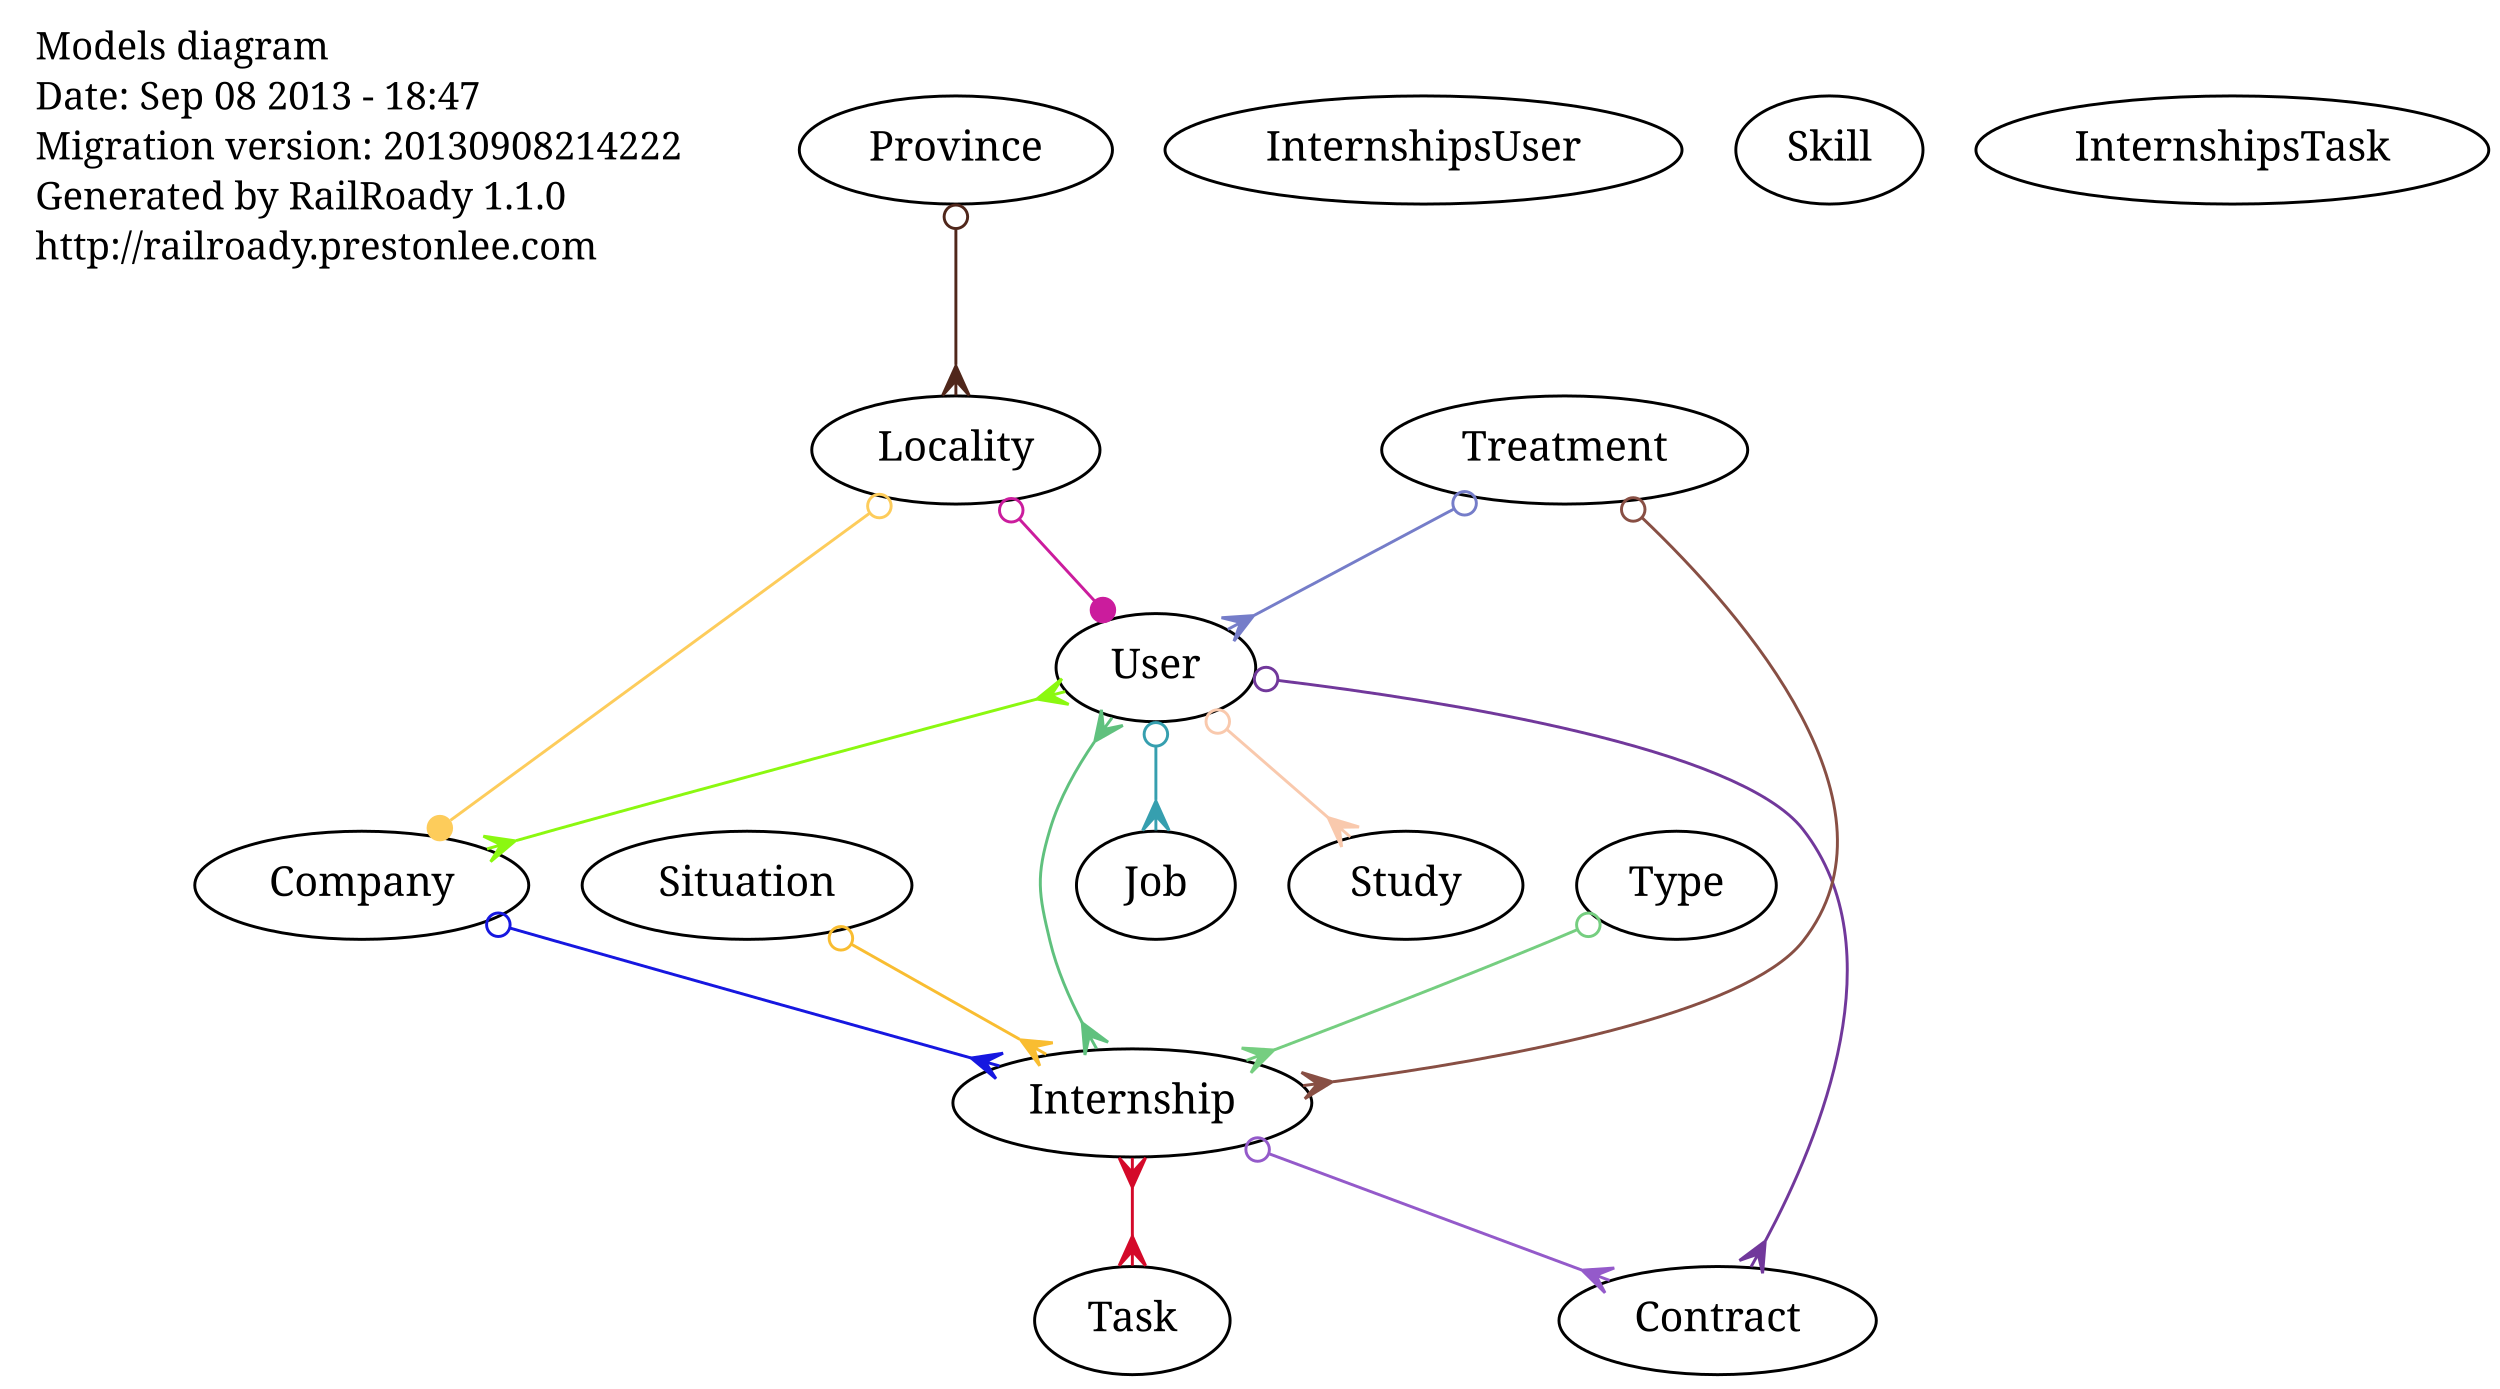
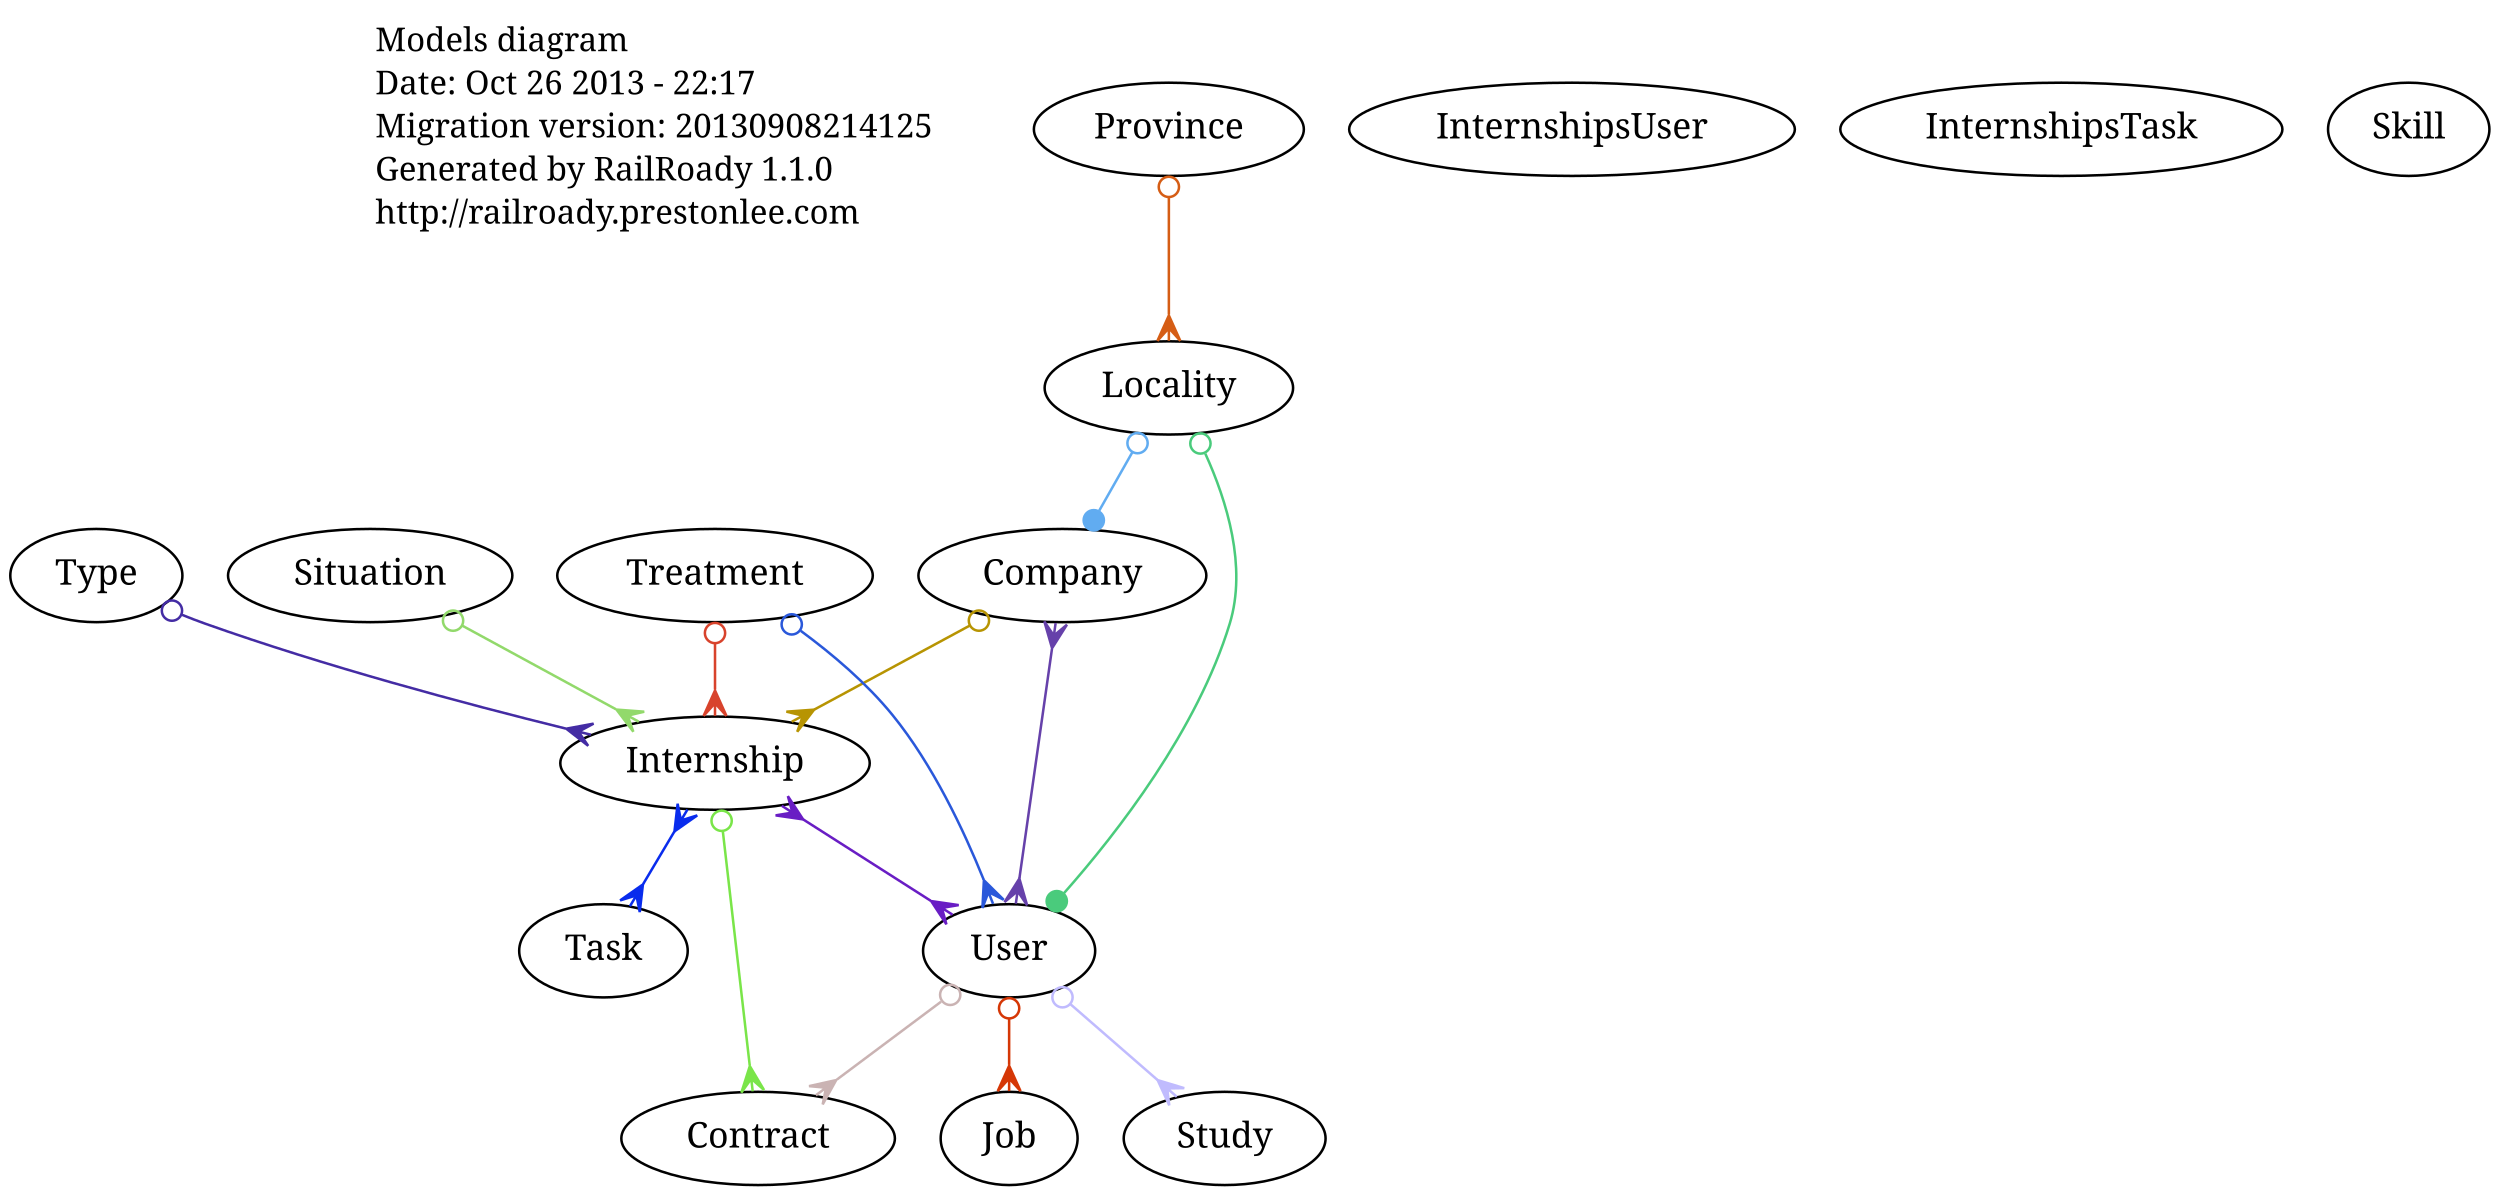
- <svg xmlns="http://www.w3.org/2000/svg" width="850pt" height="472pt" viewBox="0.00 0.00 850.00 472.00">
+ <svg xmlns="http://www.w3.org/2000/svg" width="986pt" height="472pt" viewBox="0.00 0.00 986.00 472.00">
  <g id="graph1" class="graph" transform="scale(1 1) rotate(0) translate(4 468)">
-     <polygon fill="white" stroke="white" points="-4,5 -4,-468 847,-468 847,5 -4,5" />
+     <polygon fill="white" stroke="white" points="-4,5 -4,-468 983,-468 983,5 -4,5" />
    <g id="node1" class="node">
-       <text text-anchor="start" x="8" y="-447.8" font-family="Times Roman,serif" font-size="13.00">Models diagram</text>
-       <text text-anchor="start" x="8" y="-430.8" font-family="Times Roman,serif" font-size="13.00">Date: Sep 08 2013 - 18:47</text>
-       <text text-anchor="start" x="8" y="-413.8" font-family="Times Roman,serif" font-size="13.00">Migration version: 20130908214222</text>
-       <text text-anchor="start" x="8" y="-396.8" font-family="Times Roman,serif" font-size="13.00">Generated by RailRoady 1.1.0</text>
-       <text text-anchor="start" x="8" y="-379.8" font-family="Times Roman,serif" font-size="13.00">http://railroady.prestonlee.com</text>
+       <text text-anchor="start" x="144" y="-447.8" font-family="Times Roman,serif" font-size="13.00">Models diagram</text>
+       <text text-anchor="start" x="144" y="-430.8" font-family="Times Roman,serif" font-size="13.00">Date: Oct 26 2013 - 22:17</text>
+       <text text-anchor="start" x="144" y="-413.8" font-family="Times Roman,serif" font-size="13.00">Migration version: 20130908214125</text>
+       <text text-anchor="start" x="144" y="-396.8" font-family="Times Roman,serif" font-size="13.00">Generated by RailRoady 1.1.0</text>
+       <text text-anchor="start" x="144" y="-379.8" font-family="Times Roman,serif" font-size="13.00">http://railroady.prestonlee.com</text>
    </g>
    <g id="node2" class="node">
-       <ellipse fill="none" stroke="black" cx="389" cy="-241" rx="33.941" ry="18.385" />
-       <text text-anchor="middle" x="389" y="-237.4" font-family="Times Roman,serif" font-size="14.00">User</text>
+       <ellipse fill="none" stroke="black" cx="142" cy="-241" rx="56.068" ry="18.385" />
+       <text text-anchor="middle" x="142" y="-237.4" font-family="Times Roman,serif" font-size="14.00">Situation</text>
+     </g>
+     <g id="node4" class="node">
+       <ellipse fill="none" stroke="black" cx="278" cy="-167" rx="61.018" ry="18.385" />
+       <text text-anchor="middle" x="278" y="-163.4" font-family="Times Roman,serif" font-size="14.00">Internship</text>
+     </g>
+     <g id="edge2" class="edge">
+       <path fill="none" stroke="#92d96b" d="M178.321,-221.237C197.015,-211.066 219.822,-198.656 238.9,-188.275" />
+       <ellipse fill="none" stroke="#92d96b" cx="174.689" cy="-223.213" rx="4" ry="4" />
+       <polygon fill="#92d96b" stroke="#92d96b" points="239.148,-188.14 250.083,-187.313 243.54,-185.75 247.932,-183.361 247.932,-183.361 247.932,-183.361 243.54,-185.75 245.781,-179.408 239.148,-188.14 239.148,-188.14" />
    </g>
    <g id="node3" class="node">
-       <ellipse fill="none" stroke="black" cx="119" cy="-167" rx="56.778" ry="18.385" />
-       <text text-anchor="middle" x="119" y="-163.4" font-family="Times Roman,serif" font-size="14.00">Company</text>
-     </g>
-     <g id="edge2" class="edge">
-       <path fill="none" stroke="#8bf810" d="M348.523,-230.304C307.322,-219.365 241.636,-201.786 185,-186 180.617,-184.778 176.075,-183.499 171.518,-182.206" />
-       <polygon fill="#8bf810" stroke="#8bf810" points="348.531,-230.306 357.043,-237.219 353.364,-231.587 358.197,-232.869 358.197,-232.869 358.197,-232.869 353.364,-231.587 359.35,-228.52 348.531,-230.306 348.531,-230.306" />
-       <polygon fill="#8bf810" stroke="#8bf810" points="171.191,-182.113 162.808,-175.043 166.383,-180.742 161.574,-179.371 161.574,-179.371 161.574,-179.371 166.383,-180.742 160.34,-183.698 171.191,-182.113 171.191,-182.113" />
-     </g>
-     <g id="node4" class="node">
-       <ellipse fill="none" stroke="black" cx="580" cy="-19" rx="53.948" ry="18.385" />
-       <text text-anchor="middle" x="580" y="-15.4" font-family="Times Roman,serif" font-size="14.00">Contract</text>
+       <ellipse fill="none" stroke="black" cx="295" cy="-19" rx="53.948" ry="18.385" />
+       <text text-anchor="middle" x="295" y="-15.4" font-family="Times Roman,serif" font-size="14.00">Contract</text>
    </g>
    <g id="edge4" class="edge">
-       <path fill="none" stroke="#71389b" d="M430.671,-236.626C488.188,-229.63 587.293,-213.802 609,-186 640.752,-145.333 615.408,-82.035 596.282,-46.182" />
-       <ellipse fill="none" stroke="#71389b" cx="426.472" cy="-237.123" rx="4" ry="4" />
-       <polygon fill="#71389b" stroke="#71389b" points="596.189,-46.014 595.287,-35.085 593.769,-41.639 591.349,-37.263 591.349,-37.263 591.349,-37.263 593.769,-41.639 587.411,-39.441 596.189,-46.014 596.189,-46.014" />
+       <path fill="none" stroke="#7ae549" d="M281.101,-140.006C284.097,-113.917 288.622,-74.527 291.688,-47.834" />
+       <ellipse fill="none" stroke="#7ae549" cx="280.61" cy="-144.282" rx="4" ry="4" />
+       <polygon fill="#7ae549" stroke="#7ae549" points="291.723,-47.527 297.335,-38.106 292.294,-42.559 292.864,-37.592 292.864,-37.592 292.864,-37.592 292.294,-42.559 288.394,-37.079 291.723,-47.527 291.723,-47.527" />
+     </g>
+     <g id="node11" class="node">
+       <ellipse fill="none" stroke="black" cx="234" cy="-93" rx="33.234" ry="18.385" />
+       <text text-anchor="middle" x="234" y="-89.4" font-family="Times Roman,serif" font-size="14.00">Task</text>
+     </g>
+     <g id="edge6" class="edge">
+       <path fill="none" stroke="#092ced" d="M261.98,-140.058C257.963,-133.301 253.657,-126.06 249.657,-119.333" />
+       <polygon fill="#092ced" stroke="#092ced" points="262.013,-140.112 263.256,-151.008 264.568,-144.41 267.124,-148.708 267.124,-148.708 267.124,-148.708 264.568,-144.41 270.992,-146.408 262.013,-140.112 262.013,-140.112" />
+       <polygon fill="#092ced" stroke="#092ced" points="249.559,-119.168 248.316,-108.272 247.004,-114.87 244.448,-110.572 244.448,-110.572 244.448,-110.572 247.004,-114.87 240.58,-112.872 249.559,-119.168 249.559,-119.168" />
+     </g>
+     <g id="node12" class="node">
+       <ellipse fill="none" stroke="black" cx="394" cy="-93" rx="33.941" ry="18.385" />
+       <text text-anchor="middle" x="394" y="-89.4" font-family="Times Roman,serif" font-size="14.00">User</text>
+     </g>
+     <g id="edge8" class="edge">
+       <path fill="none" stroke="#691dc4" d="M312.777,-144.815C328.744,-134.629 347.523,-122.649 363.001,-112.776" />
+       <polygon fill="#691dc4" stroke="#691dc4" points="312.753,-144.83 301.902,-146.414 308.538,-147.519 304.322,-150.208 304.322,-150.208 304.322,-150.208 308.538,-147.519 306.742,-154.002 312.753,-144.83 312.753,-144.83" />
+       <polygon fill="#691dc4" stroke="#691dc4" points="363.255,-112.613 374.106,-111.029 367.47,-109.924 371.686,-107.235 371.686,-107.235 371.686,-107.235 367.47,-109.924 369.265,-103.441 363.255,-112.613 363.255,-112.613" />
    </g>
    <g id="node5" class="node">
-       <ellipse fill="none" stroke="black" cx="474" cy="-167" rx="39.807" ry="18.385" />
-       <text text-anchor="middle" x="474" y="-163.4" font-family="Times Roman,serif" font-size="14.00">Study</text>
+       <ellipse fill="none" stroke="black" cx="34" cy="-241" rx="33.941" ry="18.385" />
+       <text text-anchor="middle" x="34" y="-237.4" font-family="Times Roman,serif" font-size="14.00">Type</text>
    </g>
    <g id="edge10" class="edge">
-       <path fill="none" stroke="#f9c9ad" d="M413.283,-219.859C423.975,-210.551 436.563,-199.592 447.497,-190.073" />
-       <ellipse fill="none" stroke="#f9c9ad" cx="410.043" cy="-222.68" rx="4" ry="4" />
-       <polygon fill="#f9c9ad" stroke="#f9c9ad" points="447.574,-190.006 458.071,-186.834 451.345,-186.723 455.116,-183.44 455.116,-183.44 455.116,-183.44 451.345,-186.723 452.161,-180.046 447.574,-190.006 447.574,-190.006" />
+       <path fill="none" stroke="#442ca4" d="M67.757,-225.523C70.858,-224.271 73.972,-223.076 77,-222 123.981,-205.298 178.633,-190.638 219.079,-180.663" />
+       <ellipse fill="none" stroke="#442ca4" cx="63.818" cy="-227.17" rx="4" ry="4" />
+       <polygon fill="#442ca4" stroke="#442ca4" points="219.329,-180.602 230.111,-182.601 224.186,-179.416 229.043,-178.23 229.043,-178.23 229.043,-178.23 224.186,-179.416 227.975,-173.858 219.329,-180.602 219.329,-180.602" />
+     </g>
+     <g id="node6" class="node">
+       <ellipse fill="none" stroke="black" cx="415" cy="-241" rx="56.778" ry="18.385" />
+       <text text-anchor="middle" x="415" y="-237.4" font-family="Times Roman,serif" font-size="14.00">Company</text>
+     </g>
+     <g id="edge12" class="edge">
+       <path fill="none" stroke="#b79402" d="M378.412,-221.237C359.495,-211.019 336.397,-198.543 317.126,-188.134" />
+       <ellipse fill="none" stroke="#b79402" cx="382.091" cy="-223.224" rx="4" ry="4" />
+       <polygon fill="#b79402" stroke="#b79402" points="317.088,-188.113 310.428,-179.401 312.688,-185.737 308.289,-183.361 308.289,-183.361 308.289,-183.361 312.688,-185.737 306.151,-187.32 317.088,-188.113 317.088,-188.113" />
+     </g>
+     <g id="edge14" class="edge">
+       <path fill="none" stroke="#6641aa" d="M410.895,-212.071C407.185,-185.922 401.754,-147.644 398.058,-121.598" />
+       <polygon fill="#6641aa" stroke="#6641aa" points="410.935,-212.355 407.885,-222.888 411.638,-217.305 412.34,-222.256 412.34,-222.256 412.34,-222.256 411.638,-217.305 416.796,-221.623 410.935,-212.355 410.935,-212.355" />
+       <polygon fill="#6641aa" stroke="#6641aa" points="398.043,-121.493 401.093,-110.96 397.341,-116.543 396.638,-111.592 396.638,-111.592 396.638,-111.592 397.341,-116.543 392.183,-112.224 398.043,-121.493 398.043,-121.493" />
+     </g>
+     <g id="node7" class="node">
+       <ellipse fill="none" stroke="black" cx="616" cy="-417" rx="87.889" ry="18.385" />
+       <text text-anchor="middle" x="616" y="-413.4" font-family="Times Roman,serif" font-size="14.00">InternshipsUser</text>
    </g>
    <g id="node8" class="node">
-       <ellipse fill="none" stroke="black" cx="381" cy="-93" rx="61.018" ry="18.385" />
-       <text text-anchor="middle" x="381" y="-89.4" font-family="Times Roman,serif" font-size="14.00">Internship</text>
+       <ellipse fill="none" stroke="black" cx="809" cy="-417" rx="87.18" ry="18.385" />
+       <text text-anchor="middle" x="809" y="-413.4" font-family="Times Roman,serif" font-size="14.00">InternshipsTask</text>
    </g>
-     <g id="edge6" class="edge">
-       <path fill="none" stroke="#60c17e" d="M368.059,-215.706C361.976,-206.858 356.131,-196.499 353,-186 348.174,-169.815 349.06,-164.423 353,-148 355.276,-138.512 359.476,-128.815 363.943,-120.258" />
-       <polygon fill="#60c17e" stroke="#60c17e" points="368.223,-215.93 370.5,-226.657 371.177,-219.965 374.131,-223.999 374.131,-223.999 374.131,-223.999 371.177,-219.965 377.762,-221.341 368.223,-215.93 368.223,-215.93" />
-       <polygon fill="#60c17e" stroke="#60c17e" points="363.96,-120.226 372.75,-113.669 366.388,-115.855 368.816,-111.484 368.816,-111.484 368.816,-111.484 366.388,-115.855 364.882,-109.299 363.96,-120.226 363.96,-120.226" />
+     <g id="node9" class="node">
+       <ellipse fill="none" stroke="black" cx="457" cy="-315" rx="48.998" ry="18.385" />
+       <text text-anchor="middle" x="457" y="-311.4" font-family="Times Roman,serif" font-size="14.00">Locality</text>
+     </g>
+     <g id="edge18" class="edge">
+       <path fill="none" stroke="#61acf1" d="M442.651,-289.718C438.406,-282.238 433.756,-274.047 429.502,-266.55" />
+       <ellipse fill="none" stroke="#61acf1" cx="444.644" cy="-293.229" rx="4" ry="4" />
+       <ellipse fill="#61acf1" stroke="#61acf1" cx="427.383" cy="-262.817" rx="4" ry="4" />
+     </g>
+     <g id="edge16" class="edge">
+       <path fill="none" stroke="#4acb7c" d="M471.362,-289.122C479.909,-270.367 487.867,-244.464 481,-222 468.241,-180.264 436.935,-139.827 415.574,-115.674" />
+       <ellipse fill="none" stroke="#4acb7c" cx="469.445" cy="-293.089" rx="4" ry="4" />
+       <ellipse fill="#4acb7c" stroke="#4acb7c" cx="412.782" cy="-112.572" rx="4" ry="4" />
+     </g>
+     <g id="node10" class="node">
+       <ellipse fill="none" stroke="black" cx="278" cy="-241" rx="62.225" ry="18.385" />
+       <text text-anchor="middle" x="278" y="-237.4" font-family="Times Roman,serif" font-size="14.00">Treatment</text>
+     </g>
+     <g id="edge22" class="edge">
+       <path fill="none" stroke="#d8432c" d="M278,-214.309C278,-208.377 278,-202.061 278,-196.04" />
+       <ellipse fill="none" stroke="#d8432c" cx="278" cy="-218.327" rx="4" ry="4" />
+       <polygon fill="#d8432c" stroke="#d8432c" points="278,-195.667 282.5,-185.667 278,-190.667 278,-185.667 278,-185.667 278,-185.667 278,-190.667 273.5,-185.667 278,-195.667 278,-195.667" />
+     </g>
+     <g id="edge20" class="edge">
+       <path fill="none" stroke="#2a58da" d="M311.788,-219.217C324.253,-210.031 337.806,-198.552 348,-186 363.859,-166.472 376.104,-140.573 383.959,-121.066" />
+       <ellipse fill="none" stroke="#2a58da" cx="308.256" cy="-221.748" rx="4" ry="4" />
+       <polygon fill="#2a58da" stroke="#2a58da" points="384.048,-120.839 391.858,-113.142 385.855,-116.177 387.663,-111.515 387.663,-111.515 387.663,-111.515 385.855,-116.177 383.467,-109.888 384.048,-120.839 384.048,-120.839" />
+     </g>
+     <g id="edge24" class="edge">
+       <path fill="none" stroke="#cab3b3" d="M367.159,-72.937C354.48,-63.46 339.273,-52.093 326.095,-42.242" />
+       <ellipse fill="none" stroke="#cab3b3" cx="370.762" cy="-75.63" rx="4" ry="4" />
+       <polygon fill="#cab3b3" stroke="#cab3b3" points="325.784,-42.011 320.469,-32.419 321.78,-39.017 317.775,-36.023 317.775,-36.023 317.775,-36.023 321.78,-39.017 315.081,-39.628 325.784,-42.011 325.784,-42.011" />
+     </g>
+     <g id="node15" class="node">
+       <ellipse fill="none" stroke="black" cx="479" cy="-19" rx="39.807" ry="18.385" />
+       <text text-anchor="middle" x="479" y="-15.4" font-family="Times Roman,serif" font-size="14.00">Study</text>
+     </g>
+     <g id="edge28" class="edge">
+       <path fill="none" stroke="#c0bbfe" d="M418.283,-71.859C428.975,-62.551 441.563,-51.592 452.497,-42.073" />
+       <ellipse fill="none" stroke="#c0bbfe" cx="415.043" cy="-74.68" rx="4" ry="4" />
+       <polygon fill="#c0bbfe" stroke="#c0bbfe" points="452.574,-42.006 463.071,-38.834 456.345,-38.723 460.116,-35.44 460.116,-35.44 460.116,-35.44 456.345,-38.723 457.161,-32.046 452.574,-42.006 452.574,-42.006" />
+     </g>
+     <g id="node16" class="node">
+       <ellipse fill="none" stroke="black" cx="394" cy="-19" rx="27" ry="18.385" />
+       <text text-anchor="middle" x="394" y="-15.4" font-family="Times Roman,serif" font-size="14.00">Job</text>
+     </g>
+     <g id="edge26" class="edge">
+       <path fill="none" stroke="#d53706" d="M394,-66.309C394,-60.377 394,-54.061 394,-48.04" />
+       <ellipse fill="none" stroke="#d53706" cx="394" cy="-70.327" rx="4" ry="4" />
+       <polygon fill="#d53706" stroke="#d53706" points="394,-47.667 398.5,-37.667 394,-42.667 394,-37.667 394,-37.667 394,-37.667 394,-42.667 389.5,-37.667 394,-47.667 394,-47.667" />
    </g>
    <g id="node13" class="node">
-       <ellipse fill="none" stroke="black" cx="389" cy="-167" rx="27" ry="18.385" />
-       <text text-anchor="middle" x="389" y="-163.4" font-family="Times Roman,serif" font-size="14.00">Job</text>
-     </g>
-     <g id="edge8" class="edge">
-       <path fill="none" stroke="#369faf" d="M389,-214.309C389,-208.377 389,-202.061 389,-196.04" />
-       <ellipse fill="none" stroke="#369faf" cx="389" cy="-218.327" rx="4" ry="4" />
-       <polygon fill="#369faf" stroke="#369faf" points="389,-195.667 393.5,-185.667 389,-190.667 389,-185.667 389,-185.667 389,-185.667 389,-190.667 384.5,-185.667 389,-195.667 389,-195.667" />
-     </g>
-     <g id="edge12" class="edge">
-       <path fill="none" stroke="#1617e0" d="M169.315,-152.477C174.61,-150.961 179.914,-149.446 185,-148 232.636,-134.46 286.847,-119.264 326.162,-108.282" />
-       <ellipse fill="none" stroke="#1617e0" cx="165.437" cy="-153.59" rx="4" ry="4" />
-       <polygon fill="#1617e0" stroke="#1617e0" points="326.192,-108.274 337.034,-109.918 331.008,-106.929 335.824,-105.584 335.824,-105.584 335.824,-105.584 331.008,-106.929 334.614,-101.25 326.192,-108.274 326.192,-108.274" />
-     </g>
-     <g id="node6" class="node">
-       <ellipse fill="none" stroke="black" cx="480" cy="-417" rx="87.889" ry="18.385" />
-       <text text-anchor="middle" x="480" y="-413.4" font-family="Times Roman,serif" font-size="14.00">InternshipsUser</text>
-     </g>
-     <g id="node7" class="node">
-       <ellipse fill="none" stroke="black" cx="321" cy="-417" rx="53.238" ry="18.385" />
-       <text text-anchor="middle" x="321" y="-413.4" font-family="Times Roman,serif" font-size="14.00">Province</text>
-     </g>
-     <g id="node12" class="node">
-       <ellipse fill="none" stroke="black" cx="321" cy="-315" rx="48.998" ry="18.385" />
-       <text text-anchor="middle" x="321" y="-311.4" font-family="Times Roman,serif" font-size="14.00">Locality</text>
-     </g>
-     <g id="edge14" class="edge">
-       <path fill="none" stroke="#50271b" d="M321,-390.015C321,-375.835 321,-358.445 321,-343.98" />
-       <ellipse fill="none" stroke="#50271b" cx="321" cy="-394.292" rx="4" ry="4" />
-       <polygon fill="#50271b" stroke="#50271b" points="321,-343.59 325.5,-333.59 321,-338.59 321,-333.59 321,-333.59 321,-333.59 321,-338.59 316.5,-333.59 321,-343.59 321,-343.59" />
-     </g>
-     <g id="edge16" class="edge">
-       <path fill="none" stroke="#945aca" d="M427.62,-75.664C459.591,-63.775 501.831,-48.068 533.728,-36.207" />
-       <ellipse fill="none" stroke="#945aca" cx="423.591" cy="-77.162" rx="4" ry="4" />
-       <polygon fill="#945aca" stroke="#945aca" points="533.899,-36.143 544.841,-36.876 538.586,-34.4 543.272,-32.658 543.272,-32.658 543.272,-32.658 538.586,-34.4 541.704,-28.44 533.899,-36.143 533.899,-36.143" />
-     </g>
-     <g id="node9" class="node">
-       <ellipse fill="none" stroke="black" cx="381" cy="-19" rx="33.234" ry="18.385" />
-       <text text-anchor="middle" x="381" y="-15.4" font-family="Times Roman,serif" font-size="14.00">Task</text>
-     </g>
-     <g id="edge18" class="edge">
-       <path fill="none" stroke="#d40929" d="M381,-64.282C381,-58.836 381,-53.138 381,-47.693" />
-       <polygon fill="#d40929" stroke="#d40929" points="381,-64.327 376.5,-74.327 381,-69.327 381,-74.327 381,-74.327 381,-74.327 381,-69.327 385.5,-74.327 381,-64.327 381,-64.327" />
-       <polygon fill="#d40929" stroke="#d40929" points="381,-47.667 385.5,-37.667 381,-42.667 381,-37.667 381,-37.667 381,-37.667 381,-42.667 376.5,-37.667 381,-47.667 381,-47.667" />
-     </g>
-     <g id="node10" class="node">
-       <ellipse fill="none" stroke="black" cx="250" cy="-167" rx="56.068" ry="18.385" />
-       <text text-anchor="middle" x="250" y="-163.4" font-family="Times Roman,serif" font-size="14.00">Situation</text>
-     </g>
-     <g id="edge20" class="edge">
-       <path fill="none" stroke="#f9bd31" d="M285.533,-146.928C303.204,-136.946 324.585,-124.868 342.629,-114.675" />
-       <ellipse fill="none" stroke="#f9bd31" cx="281.908" cy="-148.976" rx="4" ry="4" />
-       <polygon fill="#f9bd31" stroke="#f9bd31" points="343.016,-114.456 353.937,-113.456 347.37,-111.997 351.723,-109.538 351.723,-109.538 351.723,-109.538 347.37,-111.997 349.51,-105.62 343.016,-114.456 343.016,-114.456" />
-     </g>
-     <g id="node11" class="node">
-       <ellipse fill="none" stroke="black" cx="528" cy="-315" rx="62.225" ry="18.385" />
-       <text text-anchor="middle" x="528" y="-311.4" font-family="Times Roman,serif" font-size="14.00">Treatment</text>
-     </g>
-     <g id="edge22" class="edge">
-       <path fill="none" stroke="#757dc9" d="M490.144,-294.846C468.954,-283.565 442.774,-269.628 422.359,-258.759" />
-       <ellipse fill="none" stroke="#757dc9" cx="493.965" cy="-296.881" rx="4" ry="4" />
-       <polygon fill="#757dc9" stroke="#757dc9" points="422.25,-258.702 415.538,-250.03 417.837,-256.352 413.423,-254.002 413.423,-254.002 413.423,-254.002 417.837,-256.352 411.309,-257.974 422.25,-258.702 422.25,-258.702" />
-     </g>
-     <g id="edge24" class="edge">
-       <path fill="none" stroke="#884f44" d="M554.337,-291.946C589.923,-258.014 644.995,-193.71 609,-148 589.354,-123.051 509.008,-108.087 449.223,-100.202" />
-       <ellipse fill="none" stroke="#884f44" cx="551.299" cy="-294.788" rx="4" ry="4" />
-       <polygon fill="#884f44" stroke="#884f44" points="448.988,-100.172 439.639,-94.44 444.028,-99.538 439.069,-98.904 439.069,-98.904 439.069,-98.904 444.028,-99.538 438.498,-103.367 448.988,-100.172 448.988,-100.172" />
-     </g>
-     <g id="edge26" class="edge">
-       <path fill="none" stroke="#cb1c9d" d="M342.538,-291.561C350.768,-282.606 360.128,-272.42 368.279,-263.549" />
-       <ellipse fill="none" stroke="#cb1c9d" cx="339.822" cy="-294.518" rx="4" ry="4" />
-       <ellipse fill="#cb1c9d" stroke="#cb1c9d" cx="370.995" cy="-260.594" rx="4" ry="4" />
-     </g>
-     <g id="edge28" class="edge">
-       <path fill="none" stroke="#fdcc5b" d="M291.531,-293.409C253.466,-265.52 187.55,-217.225 149.154,-189.093" />
-       <ellipse fill="none" stroke="#fdcc5b" cx="294.994" cy="-295.946" rx="4" ry="4" />
-       <ellipse fill="#fdcc5b" stroke="#fdcc5b" cx="145.544" cy="-186.448" rx="4" ry="4" />
+       <ellipse fill="none" stroke="black" cx="946" cy="-417" rx="31.82" ry="18.385" />
+       <text text-anchor="middle" x="946" y="-413.4" font-family="Times Roman,serif" font-size="14.00">Skill</text>
    </g>
    <g id="node14" class="node">
-       <ellipse fill="none" stroke="black" cx="618" cy="-417" rx="31.82" ry="18.385" />
-       <text text-anchor="middle" x="618" y="-413.4" font-family="Times Roman,serif" font-size="14.00">Skill</text>
-     </g>
-     <g id="node15" class="node">
-       <ellipse fill="none" stroke="black" cx="755" cy="-417" rx="87.18" ry="18.385" />
-       <text text-anchor="middle" x="755" y="-413.4" font-family="Times Roman,serif" font-size="14.00">InternshipsTask</text>
-     </g>
-     <g id="node16" class="node">
-       <ellipse fill="none" stroke="black" cx="566" cy="-167" rx="33.941" ry="18.385" />
-       <text text-anchor="middle" x="566" y="-163.4" font-family="Times Roman,serif" font-size="14.00">Type</text>
+       <ellipse fill="none" stroke="black" cx="457" cy="-417" rx="53.238" ry="18.385" />
+       <text text-anchor="middle" x="457" y="-413.4" font-family="Times Roman,serif" font-size="14.00">Province</text>
    </g>
    <g id="edge30" class="edge">
-       <path fill="none" stroke="#75ce80" d="M532.116,-151.853C529.042,-150.531 525.969,-149.23 523,-148 491.976,-135.146 456.779,-121.507 429.188,-111.026" />
-       <ellipse fill="none" stroke="#75ce80" cx="536.036" cy="-153.555" rx="4" ry="4" />
-       <polygon fill="#75ce80" stroke="#75ce80" points="429.117,-111 421.359,-103.249 424.441,-109.229 419.765,-107.458 419.765,-107.458 419.765,-107.458 424.441,-109.229 418.171,-111.666 429.117,-111 429.117,-111" />
+       <path fill="none" stroke="#d55d15" d="M457,-390.015C457,-375.835 457,-358.445 457,-343.98" />
+       <ellipse fill="none" stroke="#d55d15" cx="457" cy="-394.292" rx="4" ry="4" />
+       <polygon fill="#d55d15" stroke="#d55d15" points="457,-343.59 461.5,-333.59 457,-338.59 457,-333.59 457,-333.59 457,-333.59 457,-338.59 452.5,-333.59 457,-343.59 457,-343.59" />
    </g>
  </g>
</svg>
